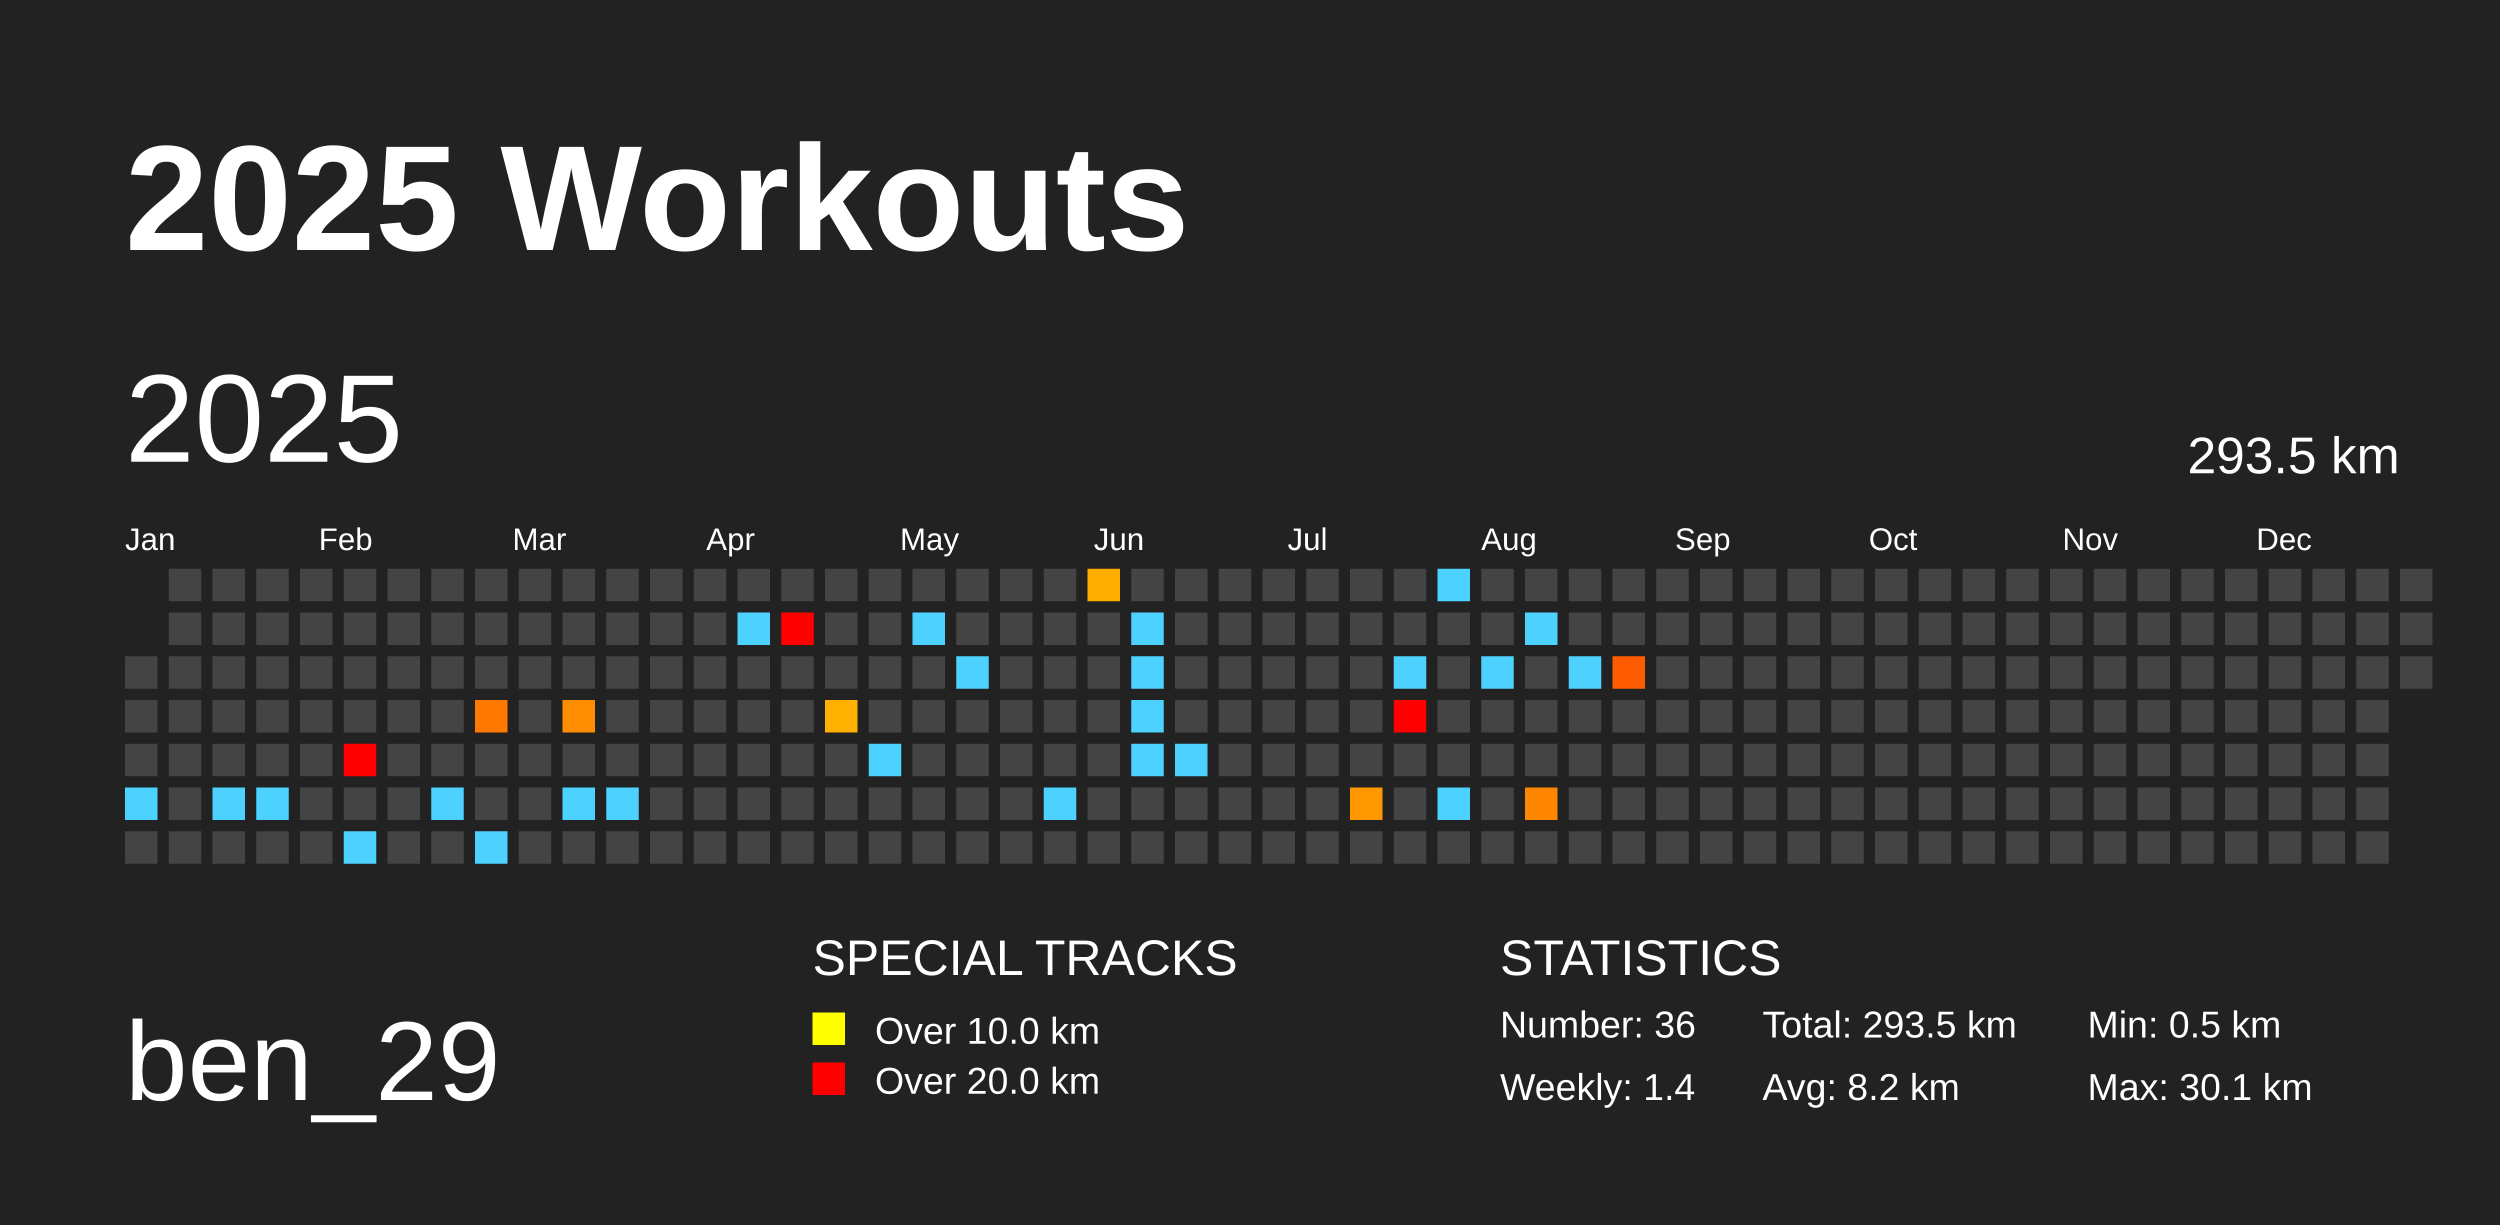
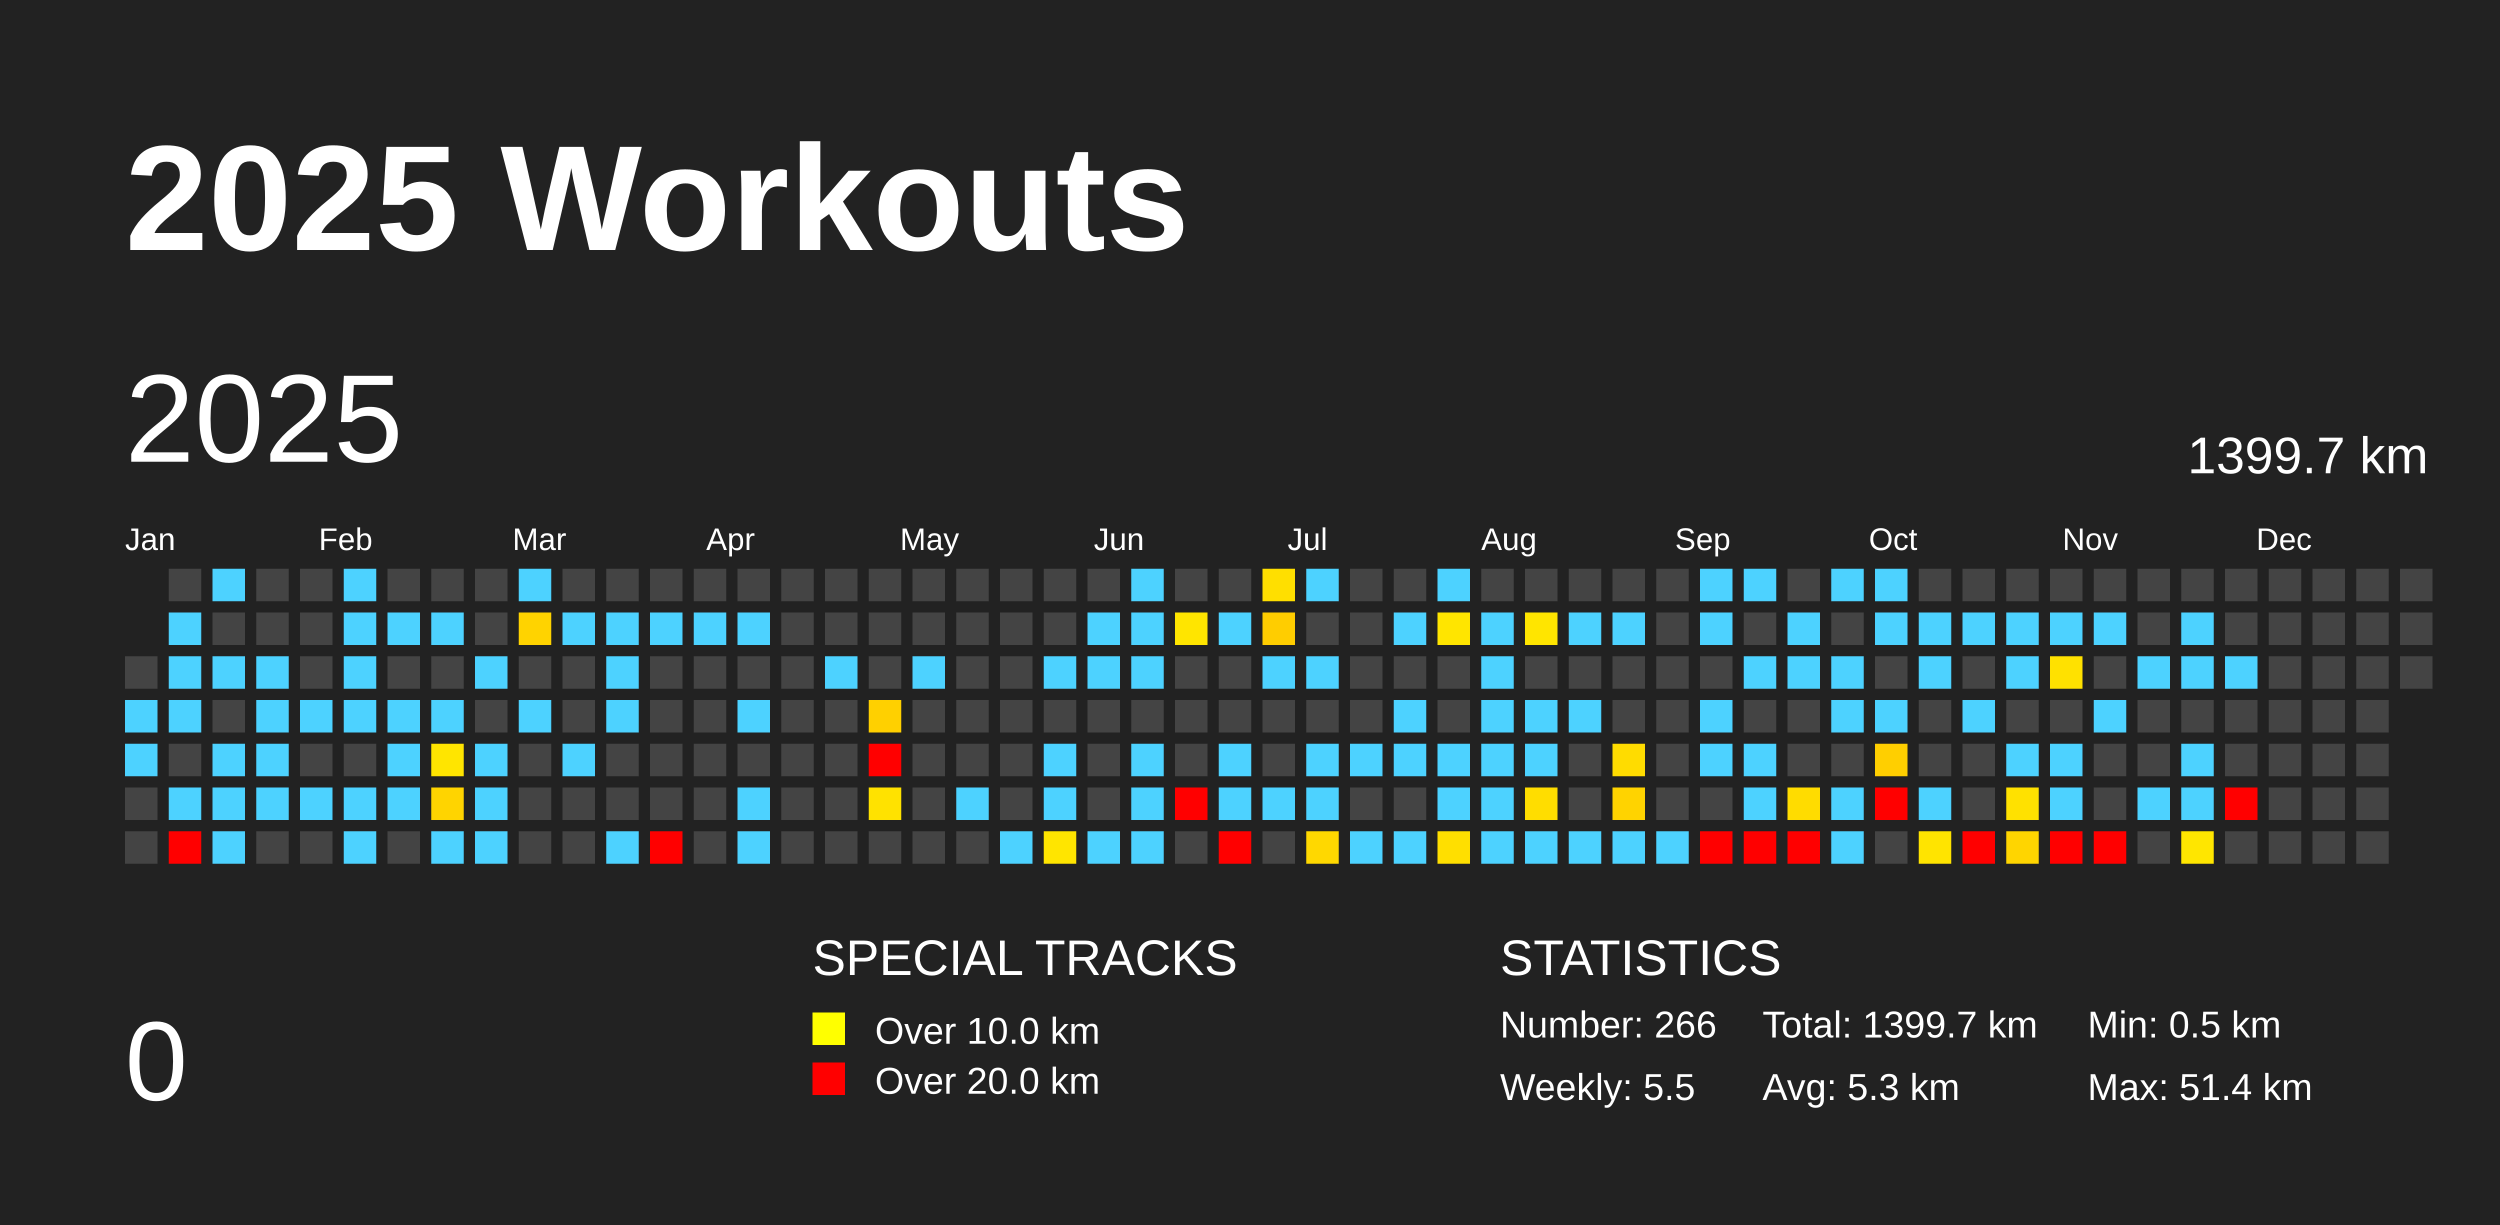
<svg xmlns="http://www.w3.org/2000/svg" baseProfile="full" height="98mm" version="1.1" viewBox="0,0,200,98" width="200mm">
  <defs />
  <rect fill="#222222" height="98" width="200" x="0" y="0" />
  <text fill="#FFFFFF" style="font-size:12px; font-family:Arial; font-weight:bold;" x="10" y="20">2025 Workouts</text>
-   <text fill="#FFFFFF" style="font-size:9px; font-family:Arial" x="10" y="88">ben_29</text>
+   <text fill="#FFFFFF" style="font-size:9px; font-family:Arial" x="10" y="88">0</text>
  <text fill="#FFFFFF" style="font-size:4px; font-family:Arial" x="65" y="78">SPECIAL TRACKS</text>
  <rect fill="yellow" height="2.6" width="2.6" x="65" y="81" />
  <text fill="#FFFFFF" style="font-size:3px; font-family:Arial" x="70" y="83.5">Over 10.0 km</text>
  <rect fill="red" height="2.6" width="2.6" x="65" y="85" />
  <text fill="#FFFFFF" style="font-size:3px; font-family:Arial" x="70" y="87.5">Over 20.0 km</text>
  <text fill="#FFFFFF" style="font-size:4px; font-family:Arial" x="120" y="78">STATISTICS</text>
-   <text fill="#FFFFFF" style="font-size:3px; font-family:Arial" x="120" y="83">Number: 36</text>
-   <text fill="#FFFFFF" style="font-size:3px; font-family:Arial" x="120" y="88">Weekly: 1.4</text>
-   <text fill="#FFFFFF" style="font-size:3px; font-family:Arial" x="141" y="83">Total: 293.5 km</text>
-   <text fill="#FFFFFF" style="font-size:3px; font-family:Arial" x="141" y="88">Avg: 8.2 km</text>
+   <text fill="#FFFFFF" style="font-size:3px; font-family:Arial" x="120" y="83">Number: 266</text>
+   <text fill="#FFFFFF" style="font-size:3px; font-family:Arial" x="120" y="88">Weekly: 5.5</text>
+   <text fill="#FFFFFF" style="font-size:3px; font-family:Arial" x="141" y="83">Total: 1399.7 km</text>
+   <text fill="#FFFFFF" style="font-size:3px; font-family:Arial" x="141" y="88">Avg: 5.3 km</text>
  <text fill="#FFFFFF" style="font-size:3px; font-family:Arial" x="167" y="83">Min: 0.5 km</text>
-   <text fill="#FFFFFF" style="font-size:3px; font-family:Arial" x="167" y="88">Max: 30.1 km</text>
+   <text fill="#FFFFFF" style="font-size:3px; font-family:Arial" x="167" y="88">Max: 51.4 km</text>
  <text dominant-baseline="hanging" fill="#FFFFFF" style="font-size:10.0px; font-family:Arial;" x="10" y="30">2025</text>
-   <text dominant-baseline="hanging" fill="#FFFFFF" style="font-size:4.125px; font-family:Arial;" x="175" y="35">293.5 km</text>
+   <text dominant-baseline="hanging" fill="#FFFFFF" style="font-size:4.125px; font-family:Arial;" x="175" y="35">1399.7 km</text>
  <text fill="#FFFFFF" style="font-size:2.5px; font-family:Arial" x="10.0" y="44">Jan</text>
  <text fill="#FFFFFF" style="font-size:2.5px; font-family:Arial" x="25.5" y="44">Feb</text>
  <text fill="#FFFFFF" style="font-size:2.5px; font-family:Arial" x="41.0" y="44">Mar</text>
  <text fill="#FFFFFF" style="font-size:2.5px; font-family:Arial" x="56.5" y="44">Apr</text>
  <text fill="#FFFFFF" style="font-size:2.5px; font-family:Arial" x="72.0" y="44">May</text>
  <text fill="#FFFFFF" style="font-size:2.5px; font-family:Arial" x="87.5" y="44">Jun</text>
  <text fill="#FFFFFF" style="font-size:2.5px; font-family:Arial" x="103.0" y="44">Jul</text>
  <text fill="#FFFFFF" style="font-size:2.5px; font-family:Arial" x="118.5" y="44">Aug</text>
  <text fill="#FFFFFF" style="font-size:2.5px; font-family:Arial" x="134.0" y="44">Sep</text>
  <text fill="#FFFFFF" style="font-size:2.5px; font-family:Arial" x="149.5" y="44">Oct</text>
  <text fill="#FFFFFF" style="font-size:2.5px; font-family:Arial" x="165.0" y="44">Nov</text>
  <text fill="#FFFFFF" style="font-size:2.5px; font-family:Arial" x="180.5" y="44">Dec</text>
  <rect fill="#444444" height="2.6" width="2.6" x="10.0" y="52.5" />
-   <rect fill="#444444" height="2.6" width="2.6" x="10.0" y="56.0" />
-   <rect fill="#444444" height="2.6" width="2.6" x="10.0" y="59.5" />
-   <rect fill="#4dd2ff" height="2.6" width="2.6" x="10.0" y="63.0" />
+   <rect fill="#4dd2ff" height="2.6" width="2.6" x="10.0" y="56.0" />
+   <rect fill="#4dd2ff" height="2.6" width="2.6" x="10.0" y="59.5" />
+   <rect fill="#444444" height="2.6" width="2.6" x="10.0" y="63.0" />
  <rect fill="#444444" height="2.6" width="2.6" x="10.0" y="66.5" />
  <rect fill="#444444" height="2.6" width="2.6" x="13.5" y="45.5" />
-   <rect fill="#444444" height="2.6" width="2.6" x="13.5" y="49.0" />
-   <rect fill="#444444" height="2.6" width="2.6" x="13.5" y="52.5" />
-   <rect fill="#444444" height="2.6" width="2.6" x="13.5" y="56.0" />
+   <rect fill="#4dd2ff" height="2.6" width="2.6" x="13.5" y="49.0" />
+   <rect fill="#4dd2ff" height="2.6" width="2.6" x="13.5" y="52.5" />
+   <rect fill="#4dd2ff" height="2.6" width="2.6" x="13.5" y="56.0" />
  <rect fill="#444444" height="2.6" width="2.6" x="13.5" y="59.5" />
-   <rect fill="#444444" height="2.6" width="2.6" x="13.5" y="63.0" />
-   <rect fill="#444444" height="2.6" width="2.6" x="13.5" y="66.5" />
-   <rect fill="#444444" height="2.6" width="2.6" x="17.0" y="45.5" />
+   <rect fill="#4dd2ff" height="2.6" width="2.6" x="13.5" y="63.0" />
+   <rect fill="red" height="2.6" width="2.6" x="13.5" y="66.5" />
+   <rect fill="#4dd2ff" height="2.6" width="2.6" x="17.0" y="45.5" />
  <rect fill="#444444" height="2.6" width="2.6" x="17.0" y="49.0" />
-   <rect fill="#444444" height="2.6" width="2.6" x="17.0" y="52.5" />
+   <rect fill="#4dd2ff" height="2.6" width="2.6" x="17.0" y="52.5" />
  <rect fill="#444444" height="2.6" width="2.6" x="17.0" y="56.0" />
-   <rect fill="#444444" height="2.6" width="2.6" x="17.0" y="59.5" />
+   <rect fill="#4dd2ff" height="2.6" width="2.6" x="17.0" y="59.5" />
  <rect fill="#4dd2ff" height="2.6" width="2.6" x="17.0" y="63.0" />
-   <rect fill="#444444" height="2.6" width="2.6" x="17.0" y="66.5" />
+   <rect fill="#4dd2ff" height="2.6" width="2.6" x="17.0" y="66.5" />
  <rect fill="#444444" height="2.6" width="2.6" x="20.5" y="45.5" />
  <rect fill="#444444" height="2.6" width="2.6" x="20.5" y="49.0" />
-   <rect fill="#444444" height="2.6" width="2.6" x="20.5" y="52.5" />
-   <rect fill="#444444" height="2.6" width="2.6" x="20.5" y="56.0" />
-   <rect fill="#444444" height="2.6" width="2.6" x="20.5" y="59.5" />
+   <rect fill="#4dd2ff" height="2.6" width="2.6" x="20.5" y="52.5" />
+   <rect fill="#4dd2ff" height="2.6" width="2.6" x="20.5" y="56.0" />
+   <rect fill="#4dd2ff" height="2.6" width="2.6" x="20.5" y="59.5" />
  <rect fill="#4dd2ff" height="2.6" width="2.6" x="20.5" y="63.0" />
  <rect fill="#444444" height="2.6" width="2.6" x="20.5" y="66.5" />
  <rect fill="#444444" height="2.6" width="2.6" x="24.0" y="45.5" />
  <rect fill="#444444" height="2.6" width="2.6" x="24.0" y="49.0" />
  <rect fill="#444444" height="2.6" width="2.6" x="24.0" y="52.5" />
-   <rect fill="#444444" height="2.6" width="2.6" x="24.0" y="56.0" />
+   <rect fill="#4dd2ff" height="2.6" width="2.6" x="24.0" y="56.0" />
  <rect fill="#444444" height="2.6" width="2.6" x="24.0" y="59.5" />
-   <rect fill="#444444" height="2.6" width="2.6" x="24.0" y="63.0" />
+   <rect fill="#4dd2ff" height="2.6" width="2.6" x="24.0" y="63.0" />
  <rect fill="#444444" height="2.6" width="2.6" x="24.0" y="66.5" />
-   <rect fill="#444444" height="2.6" width="2.6" x="27.5" y="45.5" />
-   <rect fill="#444444" height="2.6" width="2.6" x="27.5" y="49.0" />
-   <rect fill="#444444" height="2.6" width="2.6" x="27.5" y="52.5" />
-   <rect fill="#444444" height="2.6" width="2.6" x="27.5" y="56.0" />
-   <rect fill="red" height="2.6" width="2.6" x="27.5" y="59.5" />
-   <rect fill="#444444" height="2.6" width="2.6" x="27.5" y="63.0" />
+   <rect fill="#4dd2ff" height="2.6" width="2.6" x="27.5" y="45.5" />
+   <rect fill="#4dd2ff" height="2.6" width="2.6" x="27.5" y="49.0" />
+   <rect fill="#4dd2ff" height="2.6" width="2.6" x="27.5" y="52.5" />
+   <rect fill="#4dd2ff" height="2.6" width="2.6" x="27.5" y="56.0" />
+   <rect fill="#444444" height="2.6" width="2.6" x="27.5" y="59.5" />
+   <rect fill="#4dd2ff" height="2.6" width="2.6" x="27.5" y="63.0" />
  <rect fill="#4dd2ff" height="2.6" width="2.6" x="27.5" y="66.5" />
  <rect fill="#444444" height="2.6" width="2.6" x="31.0" y="45.5" />
-   <rect fill="#444444" height="2.6" width="2.6" x="31.0" y="49.0" />
+   <rect fill="#4dd2ff" height="2.6" width="2.6" x="31.0" y="49.0" />
  <rect fill="#444444" height="2.6" width="2.6" x="31.0" y="52.5" />
-   <rect fill="#444444" height="2.6" width="2.6" x="31.0" y="56.0" />
-   <rect fill="#444444" height="2.6" width="2.6" x="31.0" y="59.5" />
-   <rect fill="#444444" height="2.6" width="2.6" x="31.0" y="63.0" />
+   <rect fill="#4dd2ff" height="2.6" width="2.6" x="31.0" y="56.0" />
+   <rect fill="#4dd2ff" height="2.6" width="2.6" x="31.0" y="59.5" />
+   <rect fill="#4dd2ff" height="2.6" width="2.6" x="31.0" y="63.0" />
  <rect fill="#444444" height="2.6" width="2.6" x="31.0" y="66.5" />
  <rect fill="#444444" height="2.6" width="2.6" x="34.5" y="45.5" />
-   <rect fill="#444444" height="2.6" width="2.6" x="34.5" y="49.0" />
+   <rect fill="#4dd2ff" height="2.6" width="2.6" x="34.5" y="49.0" />
  <rect fill="#444444" height="2.6" width="2.6" x="34.5" y="52.5" />
-   <rect fill="#444444" height="2.6" width="2.6" x="34.5" y="56.0" />
-   <rect fill="#444444" height="2.6" width="2.6" x="34.5" y="59.5" />
-   <rect fill="#4dd2ff" height="2.6" width="2.6" x="34.5" y="63.0" />
-   <rect fill="#444444" height="2.6" width="2.6" x="34.5" y="66.5" />
+   <rect fill="#4dd2ff" height="2.6" width="2.6" x="34.5" y="56.0" />
+   <rect fill="#ffe500" height="2.6" width="2.6" x="34.5" y="59.5" />
+   <rect fill="#ffd400" height="2.6" width="2.6" x="34.5" y="63.0" />
+   <rect fill="#4dd2ff" height="2.6" width="2.6" x="34.5" y="66.5" />
  <rect fill="#444444" height="2.6" width="2.6" x="38.0" y="45.5" />
  <rect fill="#444444" height="2.6" width="2.6" x="38.0" y="49.0" />
-   <rect fill="#444444" height="2.6" width="2.6" x="38.0" y="52.5" />
-   <rect fill="#ff7800" height="2.6" width="2.6" x="38.0" y="56.0" />
-   <rect fill="#444444" height="2.6" width="2.6" x="38.0" y="59.5" />
-   <rect fill="#444444" height="2.6" width="2.6" x="38.0" y="63.0" />
+   <rect fill="#4dd2ff" height="2.6" width="2.6" x="38.0" y="52.5" />
+   <rect fill="#444444" height="2.6" width="2.6" x="38.0" y="56.0" />
+   <rect fill="#4dd2ff" height="2.6" width="2.6" x="38.0" y="59.5" />
+   <rect fill="#4dd2ff" height="2.6" width="2.6" x="38.0" y="63.0" />
  <rect fill="#4dd2ff" height="2.6" width="2.6" x="38.0" y="66.5" />
-   <rect fill="#444444" height="2.6" width="2.6" x="41.5" y="45.5" />
-   <rect fill="#444444" height="2.6" width="2.6" x="41.5" y="49.0" />
+   <rect fill="#4dd2ff" height="2.6" width="2.6" x="41.5" y="45.5" />
+   <rect fill="#ffd300" height="2.6" width="2.6" x="41.5" y="49.0" />
  <rect fill="#444444" height="2.6" width="2.6" x="41.5" y="52.5" />
-   <rect fill="#444444" height="2.6" width="2.6" x="41.5" y="56.0" />
+   <rect fill="#4dd2ff" height="2.6" width="2.6" x="41.5" y="56.0" />
  <rect fill="#444444" height="2.6" width="2.6" x="41.5" y="59.5" />
  <rect fill="#444444" height="2.6" width="2.6" x="41.5" y="63.0" />
  <rect fill="#444444" height="2.6" width="2.6" x="41.5" y="66.5" />
  <rect fill="#444444" height="2.6" width="2.6" x="45.0" y="45.5" />
-   <rect fill="#444444" height="2.6" width="2.6" x="45.0" y="49.0" />
+   <rect fill="#4dd2ff" height="2.6" width="2.6" x="45.0" y="49.0" />
  <rect fill="#444444" height="2.6" width="2.6" x="45.0" y="52.5" />
-   <rect fill="#ff8d00" height="2.6" width="2.6" x="45.0" y="56.0" />
-   <rect fill="#444444" height="2.6" width="2.6" x="45.0" y="59.5" />
-   <rect fill="#4dd2ff" height="2.6" width="2.6" x="45.0" y="63.0" />
+   <rect fill="#444444" height="2.6" width="2.6" x="45.0" y="56.0" />
+   <rect fill="#4dd2ff" height="2.6" width="2.6" x="45.0" y="59.5" />
+   <rect fill="#444444" height="2.6" width="2.6" x="45.0" y="63.0" />
  <rect fill="#444444" height="2.6" width="2.6" x="45.0" y="66.5" />
  <rect fill="#444444" height="2.6" width="2.6" x="48.5" y="45.5" />
-   <rect fill="#444444" height="2.6" width="2.6" x="48.5" y="49.0" />
-   <rect fill="#444444" height="2.6" width="2.6" x="48.5" y="52.5" />
-   <rect fill="#444444" height="2.6" width="2.6" x="48.5" y="56.0" />
+   <rect fill="#4dd2ff" height="2.6" width="2.6" x="48.5" y="49.0" />
+   <rect fill="#4dd2ff" height="2.6" width="2.6" x="48.5" y="52.5" />
+   <rect fill="#4dd2ff" height="2.6" width="2.6" x="48.5" y="56.0" />
  <rect fill="#444444" height="2.6" width="2.6" x="48.5" y="59.5" />
-   <rect fill="#4dd2ff" height="2.6" width="2.6" x="48.5" y="63.0" />
-   <rect fill="#444444" height="2.6" width="2.6" x="48.5" y="66.5" />
+   <rect fill="#444444" height="2.6" width="2.6" x="48.5" y="63.0" />
+   <rect fill="#4dd2ff" height="2.6" width="2.6" x="48.5" y="66.5" />
  <rect fill="#444444" height="2.6" width="2.6" x="52.0" y="45.5" />
-   <rect fill="#444444" height="2.6" width="2.6" x="52.0" y="49.0" />
+   <rect fill="#4dd2ff" height="2.6" width="2.6" x="52.0" y="49.0" />
  <rect fill="#444444" height="2.6" width="2.6" x="52.0" y="52.5" />
  <rect fill="#444444" height="2.6" width="2.6" x="52.0" y="56.0" />
  <rect fill="#444444" height="2.6" width="2.6" x="52.0" y="59.5" />
  <rect fill="#444444" height="2.6" width="2.6" x="52.0" y="63.0" />
-   <rect fill="#444444" height="2.6" width="2.6" x="52.0" y="66.5" />
+   <rect fill="red" height="2.6" width="2.6" x="52.0" y="66.5" />
  <rect fill="#444444" height="2.6" width="2.6" x="55.5" y="45.5" />
-   <rect fill="#444444" height="2.6" width="2.6" x="55.5" y="49.0" />
+   <rect fill="#4dd2ff" height="2.6" width="2.6" x="55.5" y="49.0" />
  <rect fill="#444444" height="2.6" width="2.6" x="55.5" y="52.5" />
  <rect fill="#444444" height="2.6" width="2.6" x="55.5" y="56.0" />
  <rect fill="#444444" height="2.6" width="2.6" x="55.5" y="59.5" />
  <rect fill="#444444" height="2.6" width="2.6" x="55.5" y="63.0" />
  <rect fill="#444444" height="2.6" width="2.6" x="55.5" y="66.5" />
  <rect fill="#444444" height="2.6" width="2.6" x="59.0" y="45.5" />
  <rect fill="#4dd2ff" height="2.6" width="2.6" x="59.0" y="49.0" />
  <rect fill="#444444" height="2.6" width="2.6" x="59.0" y="52.5" />
-   <rect fill="#444444" height="2.6" width="2.6" x="59.0" y="56.0" />
+   <rect fill="#4dd2ff" height="2.6" width="2.6" x="59.0" y="56.0" />
  <rect fill="#444444" height="2.6" width="2.6" x="59.0" y="59.5" />
-   <rect fill="#444444" height="2.6" width="2.6" x="59.0" y="63.0" />
-   <rect fill="#444444" height="2.6" width="2.6" x="59.0" y="66.5" />
+   <rect fill="#4dd2ff" height="2.6" width="2.6" x="59.0" y="63.0" />
+   <rect fill="#4dd2ff" height="2.6" width="2.6" x="59.0" y="66.5" />
  <rect fill="#444444" height="2.6" width="2.6" x="62.5" y="45.5" />
-   <rect fill="red" height="2.6" width="2.6" x="62.5" y="49.0" />
+   <rect fill="#444444" height="2.6" width="2.6" x="62.5" y="49.0" />
  <rect fill="#444444" height="2.6" width="2.6" x="62.5" y="52.5" />
  <rect fill="#444444" height="2.6" width="2.6" x="62.5" y="56.0" />
  <rect fill="#444444" height="2.6" width="2.6" x="62.5" y="59.5" />
  <rect fill="#444444" height="2.6" width="2.6" x="62.5" y="63.0" />
  <rect fill="#444444" height="2.6" width="2.6" x="62.5" y="66.5" />
  <rect fill="#444444" height="2.6" width="2.6" x="66.0" y="45.5" />
  <rect fill="#444444" height="2.6" width="2.6" x="66.0" y="49.0" />
-   <rect fill="#444444" height="2.6" width="2.6" x="66.0" y="52.5" />
-   <rect fill="#ffb000" height="2.6" width="2.6" x="66.0" y="56.0" />
+   <rect fill="#4dd2ff" height="2.6" width="2.6" x="66.0" y="52.5" />
+   <rect fill="#444444" height="2.6" width="2.6" x="66.0" y="56.0" />
  <rect fill="#444444" height="2.6" width="2.6" x="66.0" y="59.5" />
  <rect fill="#444444" height="2.6" width="2.6" x="66.0" y="63.0" />
  <rect fill="#444444" height="2.6" width="2.6" x="66.0" y="66.5" />
  <rect fill="#444444" height="2.6" width="2.6" x="69.5" y="45.5" />
  <rect fill="#444444" height="2.6" width="2.6" x="69.5" y="49.0" />
  <rect fill="#444444" height="2.6" width="2.6" x="69.5" y="52.5" />
-   <rect fill="#444444" height="2.6" width="2.6" x="69.5" y="56.0" />
-   <rect fill="#4dd2ff" height="2.6" width="2.6" x="69.5" y="59.5" />
-   <rect fill="#444444" height="2.6" width="2.6" x="69.5" y="63.0" />
+   <rect fill="#ffd000" height="2.6" width="2.6" x="69.5" y="56.0" />
+   <rect fill="red" height="2.6" width="2.6" x="69.5" y="59.5" />
+   <rect fill="#ffe200" height="2.6" width="2.6" x="69.5" y="63.0" />
  <rect fill="#444444" height="2.6" width="2.6" x="69.5" y="66.5" />
  <rect fill="#444444" height="2.6" width="2.6" x="73.0" y="45.5" />
-   <rect fill="#4dd2ff" height="2.6" width="2.6" x="73.0" y="49.0" />
-   <rect fill="#444444" height="2.6" width="2.6" x="73.0" y="52.5" />
+   <rect fill="#444444" height="2.6" width="2.6" x="73.0" y="49.0" />
+   <rect fill="#4dd2ff" height="2.6" width="2.6" x="73.0" y="52.5" />
  <rect fill="#444444" height="2.6" width="2.6" x="73.0" y="56.0" />
  <rect fill="#444444" height="2.6" width="2.6" x="73.0" y="59.5" />
  <rect fill="#444444" height="2.6" width="2.6" x="73.0" y="63.0" />
  <rect fill="#444444" height="2.6" width="2.6" x="73.0" y="66.5" />
  <rect fill="#444444" height="2.6" width="2.6" x="76.5" y="45.5" />
  <rect fill="#444444" height="2.6" width="2.6" x="76.5" y="49.0" />
-   <rect fill="#4dd2ff" height="2.6" width="2.6" x="76.5" y="52.5" />
+   <rect fill="#444444" height="2.6" width="2.6" x="76.5" y="52.5" />
  <rect fill="#444444" height="2.6" width="2.6" x="76.5" y="56.0" />
  <rect fill="#444444" height="2.6" width="2.6" x="76.5" y="59.5" />
-   <rect fill="#444444" height="2.6" width="2.6" x="76.5" y="63.0" />
+   <rect fill="#4dd2ff" height="2.6" width="2.6" x="76.5" y="63.0" />
  <rect fill="#444444" height="2.6" width="2.6" x="76.5" y="66.5" />
  <rect fill="#444444" height="2.6" width="2.6" x="80.0" y="45.5" />
  <rect fill="#444444" height="2.6" width="2.6" x="80.0" y="49.0" />
  <rect fill="#444444" height="2.6" width="2.6" x="80.0" y="52.5" />
  <rect fill="#444444" height="2.6" width="2.6" x="80.0" y="56.0" />
  <rect fill="#444444" height="2.6" width="2.6" x="80.0" y="59.5" />
  <rect fill="#444444" height="2.6" width="2.6" x="80.0" y="63.0" />
-   <rect fill="#444444" height="2.6" width="2.6" x="80.0" y="66.5" />
+   <rect fill="#4dd2ff" height="2.6" width="2.6" x="80.0" y="66.5" />
  <rect fill="#444444" height="2.6" width="2.6" x="83.5" y="45.5" />
  <rect fill="#444444" height="2.6" width="2.6" x="83.5" y="49.0" />
-   <rect fill="#444444" height="2.6" width="2.6" x="83.5" y="52.5" />
+   <rect fill="#4dd2ff" height="2.6" width="2.6" x="83.5" y="52.5" />
  <rect fill="#444444" height="2.6" width="2.6" x="83.5" y="56.0" />
-   <rect fill="#444444" height="2.6" width="2.6" x="83.5" y="59.5" />
+   <rect fill="#4dd2ff" height="2.6" width="2.6" x="83.5" y="59.5" />
  <rect fill="#4dd2ff" height="2.6" width="2.6" x="83.5" y="63.0" />
-   <rect fill="#444444" height="2.6" width="2.6" x="83.5" y="66.5" />
-   <rect fill="#ffae00" height="2.6" width="2.6" x="87.0" y="45.5" />
-   <rect fill="#444444" height="2.6" width="2.6" x="87.0" y="49.0" />
-   <rect fill="#444444" height="2.6" width="2.6" x="87.0" y="52.5" />
+   <rect fill="#ffe500" height="2.6" width="2.6" x="83.5" y="66.5" />
+   <rect fill="#444444" height="2.6" width="2.6" x="87.0" y="45.5" />
+   <rect fill="#4dd2ff" height="2.6" width="2.6" x="87.0" y="49.0" />
+   <rect fill="#4dd2ff" height="2.6" width="2.6" x="87.0" y="52.5" />
  <rect fill="#444444" height="2.6" width="2.6" x="87.0" y="56.0" />
  <rect fill="#444444" height="2.6" width="2.6" x="87.0" y="59.5" />
  <rect fill="#444444" height="2.6" width="2.6" x="87.0" y="63.0" />
-   <rect fill="#444444" height="2.6" width="2.6" x="87.0" y="66.5" />
-   <rect fill="#444444" height="2.6" width="2.6" x="90.5" y="45.5" />
+   <rect fill="#4dd2ff" height="2.6" width="2.6" x="87.0" y="66.5" />
+   <rect fill="#4dd2ff" height="2.6" width="2.6" x="90.5" y="45.5" />
  <rect fill="#4dd2ff" height="2.6" width="2.6" x="90.5" y="49.0" />
  <rect fill="#4dd2ff" height="2.6" width="2.6" x="90.5" y="52.5" />
-   <rect fill="#4dd2ff" height="2.6" width="2.6" x="90.5" y="56.0" />
+   <rect fill="#444444" height="2.6" width="2.6" x="90.5" y="56.0" />
  <rect fill="#4dd2ff" height="2.6" width="2.6" x="90.5" y="59.5" />
-   <rect fill="#444444" height="2.6" width="2.6" x="90.5" y="63.0" />
-   <rect fill="#444444" height="2.6" width="2.6" x="90.5" y="66.5" />
+   <rect fill="#4dd2ff" height="2.6" width="2.6" x="90.5" y="63.0" />
+   <rect fill="#4dd2ff" height="2.6" width="2.6" x="90.5" y="66.5" />
  <rect fill="#444444" height="2.6" width="2.6" x="94.0" y="45.5" />
-   <rect fill="#444444" height="2.6" width="2.6" x="94.0" y="49.0" />
+   <rect fill="#ffe500" height="2.6" width="2.6" x="94.0" y="49.0" />
  <rect fill="#444444" height="2.6" width="2.6" x="94.0" y="52.5" />
  <rect fill="#444444" height="2.6" width="2.6" x="94.0" y="56.0" />
-   <rect fill="#4dd2ff" height="2.6" width="2.6" x="94.0" y="59.5" />
-   <rect fill="#444444" height="2.6" width="2.6" x="94.0" y="63.0" />
+   <rect fill="#444444" height="2.6" width="2.6" x="94.0" y="59.5" />
+   <rect fill="red" height="2.6" width="2.6" x="94.0" y="63.0" />
  <rect fill="#444444" height="2.6" width="2.6" x="94.0" y="66.5" />
  <rect fill="#444444" height="2.6" width="2.6" x="97.5" y="45.5" />
-   <rect fill="#444444" height="2.6" width="2.6" x="97.5" y="49.0" />
+   <rect fill="#4dd2ff" height="2.6" width="2.6" x="97.5" y="49.0" />
  <rect fill="#444444" height="2.6" width="2.6" x="97.5" y="52.5" />
  <rect fill="#444444" height="2.6" width="2.6" x="97.5" y="56.0" />
-   <rect fill="#444444" height="2.6" width="2.6" x="97.5" y="59.5" />
-   <rect fill="#444444" height="2.6" width="2.6" x="97.5" y="63.0" />
-   <rect fill="#444444" height="2.6" width="2.6" x="97.5" y="66.5" />
-   <rect fill="#444444" height="2.6" width="2.6" x="101.0" y="45.5" />
-   <rect fill="#444444" height="2.6" width="2.6" x="101.0" y="49.0" />
-   <rect fill="#444444" height="2.6" width="2.6" x="101.0" y="52.5" />
+   <rect fill="#4dd2ff" height="2.6" width="2.6" x="97.5" y="59.5" />
+   <rect fill="#4dd2ff" height="2.6" width="2.6" x="97.5" y="63.0" />
+   <rect fill="red" height="2.6" width="2.6" x="97.5" y="66.5" />
+   <rect fill="#ffdf00" height="2.6" width="2.6" x="101.0" y="45.5" />
+   <rect fill="#ffcd00" height="2.6" width="2.6" x="101.0" y="49.0" />
+   <rect fill="#4dd2ff" height="2.6" width="2.6" x="101.0" y="52.5" />
  <rect fill="#444444" height="2.6" width="2.6" x="101.0" y="56.0" />
  <rect fill="#444444" height="2.6" width="2.6" x="101.0" y="59.5" />
-   <rect fill="#444444" height="2.6" width="2.6" x="101.0" y="63.0" />
+   <rect fill="#4dd2ff" height="2.6" width="2.6" x="101.0" y="63.0" />
  <rect fill="#444444" height="2.6" width="2.6" x="101.0" y="66.5" />
-   <rect fill="#444444" height="2.6" width="2.6" x="104.5" y="45.5" />
+   <rect fill="#4dd2ff" height="2.6" width="2.6" x="104.5" y="45.5" />
  <rect fill="#444444" height="2.6" width="2.6" x="104.5" y="49.0" />
-   <rect fill="#444444" height="2.6" width="2.6" x="104.5" y="52.5" />
+   <rect fill="#4dd2ff" height="2.6" width="2.6" x="104.5" y="52.5" />
  <rect fill="#444444" height="2.6" width="2.6" x="104.5" y="56.0" />
-   <rect fill="#444444" height="2.6" width="2.6" x="104.5" y="59.5" />
-   <rect fill="#444444" height="2.6" width="2.6" x="104.5" y="63.0" />
-   <rect fill="#444444" height="2.6" width="2.6" x="104.5" y="66.5" />
+   <rect fill="#4dd2ff" height="2.6" width="2.6" x="104.5" y="59.5" />
+   <rect fill="#4dd2ff" height="2.6" width="2.6" x="104.5" y="63.0" />
+   <rect fill="#ffd800" height="2.6" width="2.6" x="104.5" y="66.5" />
  <rect fill="#444444" height="2.6" width="2.6" x="108.0" y="45.5" />
  <rect fill="#444444" height="2.6" width="2.6" x="108.0" y="49.0" />
  <rect fill="#444444" height="2.6" width="2.6" x="108.0" y="52.5" />
  <rect fill="#444444" height="2.6" width="2.6" x="108.0" y="56.0" />
-   <rect fill="#444444" height="2.6" width="2.6" x="108.0" y="59.5" />
-   <rect fill="#ff9700" height="2.6" width="2.6" x="108.0" y="63.0" />
-   <rect fill="#444444" height="2.6" width="2.6" x="108.0" y="66.5" />
+   <rect fill="#4dd2ff" height="2.6" width="2.6" x="108.0" y="59.5" />
+   <rect fill="#444444" height="2.6" width="2.6" x="108.0" y="63.0" />
+   <rect fill="#4dd2ff" height="2.6" width="2.6" x="108.0" y="66.5" />
  <rect fill="#444444" height="2.6" width="2.6" x="111.5" y="45.5" />
-   <rect fill="#444444" height="2.6" width="2.6" x="111.5" y="49.0" />
-   <rect fill="#4dd2ff" height="2.6" width="2.6" x="111.5" y="52.5" />
-   <rect fill="red" height="2.6" width="2.6" x="111.5" y="56.0" />
-   <rect fill="#444444" height="2.6" width="2.6" x="111.5" y="59.5" />
+   <rect fill="#4dd2ff" height="2.6" width="2.6" x="111.5" y="49.0" />
+   <rect fill="#444444" height="2.6" width="2.6" x="111.5" y="52.5" />
+   <rect fill="#4dd2ff" height="2.6" width="2.6" x="111.5" y="56.0" />
+   <rect fill="#4dd2ff" height="2.6" width="2.6" x="111.5" y="59.5" />
  <rect fill="#444444" height="2.6" width="2.6" x="111.5" y="63.0" />
-   <rect fill="#444444" height="2.6" width="2.6" x="111.5" y="66.5" />
+   <rect fill="#4dd2ff" height="2.6" width="2.6" x="111.5" y="66.5" />
  <rect fill="#4dd2ff" height="2.6" width="2.6" x="115.0" y="45.5" />
-   <rect fill="#444444" height="2.6" width="2.6" x="115.0" y="49.0" />
+   <rect fill="#ffe500" height="2.6" width="2.6" x="115.0" y="49.0" />
  <rect fill="#444444" height="2.6" width="2.6" x="115.0" y="52.5" />
  <rect fill="#444444" height="2.6" width="2.6" x="115.0" y="56.0" />
-   <rect fill="#444444" height="2.6" width="2.6" x="115.0" y="59.5" />
+   <rect fill="#4dd2ff" height="2.6" width="2.6" x="115.0" y="59.5" />
  <rect fill="#4dd2ff" height="2.6" width="2.6" x="115.0" y="63.0" />
-   <rect fill="#444444" height="2.6" width="2.6" x="115.0" y="66.5" />
+   <rect fill="#ffdf00" height="2.6" width="2.6" x="115.0" y="66.5" />
  <rect fill="#444444" height="2.6" width="2.6" x="118.5" y="45.5" />
-   <rect fill="#444444" height="2.6" width="2.6" x="118.5" y="49.0" />
+   <rect fill="#4dd2ff" height="2.6" width="2.6" x="118.5" y="49.0" />
  <rect fill="#4dd2ff" height="2.6" width="2.6" x="118.5" y="52.5" />
-   <rect fill="#444444" height="2.6" width="2.6" x="118.5" y="56.0" />
-   <rect fill="#444444" height="2.6" width="2.6" x="118.5" y="59.5" />
-   <rect fill="#444444" height="2.6" width="2.6" x="118.5" y="63.0" />
-   <rect fill="#444444" height="2.6" width="2.6" x="118.5" y="66.5" />
+   <rect fill="#4dd2ff" height="2.6" width="2.6" x="118.5" y="56.0" />
+   <rect fill="#4dd2ff" height="2.6" width="2.6" x="118.5" y="59.5" />
+   <rect fill="#4dd2ff" height="2.6" width="2.6" x="118.5" y="63.0" />
+   <rect fill="#4dd2ff" height="2.6" width="2.6" x="118.5" y="66.5" />
  <rect fill="#444444" height="2.6" width="2.6" x="122.0" y="45.5" />
-   <rect fill="#4dd2ff" height="2.6" width="2.6" x="122.0" y="49.0" />
+   <rect fill="#ffe500" height="2.6" width="2.6" x="122.0" y="49.0" />
  <rect fill="#444444" height="2.6" width="2.6" x="122.0" y="52.5" />
-   <rect fill="#444444" height="2.6" width="2.6" x="122.0" y="56.0" />
-   <rect fill="#444444" height="2.6" width="2.6" x="122.0" y="59.5" />
-   <rect fill="#ff8600" height="2.6" width="2.6" x="122.0" y="63.0" />
-   <rect fill="#444444" height="2.6" width="2.6" x="122.0" y="66.5" />
+   <rect fill="#4dd2ff" height="2.6" width="2.6" x="122.0" y="56.0" />
+   <rect fill="#4dd2ff" height="2.6" width="2.6" x="122.0" y="59.5" />
+   <rect fill="#ffdd00" height="2.6" width="2.6" x="122.0" y="63.0" />
+   <rect fill="#4dd2ff" height="2.6" width="2.6" x="122.0" y="66.5" />
  <rect fill="#444444" height="2.6" width="2.6" x="125.5" y="45.5" />
-   <rect fill="#444444" height="2.6" width="2.6" x="125.5" y="49.0" />
-   <rect fill="#4dd2ff" height="2.6" width="2.6" x="125.5" y="52.5" />
-   <rect fill="#444444" height="2.6" width="2.6" x="125.5" y="56.0" />
+   <rect fill="#4dd2ff" height="2.6" width="2.6" x="125.5" y="49.0" />
+   <rect fill="#444444" height="2.6" width="2.6" x="125.5" y="52.5" />
+   <rect fill="#4dd2ff" height="2.6" width="2.6" x="125.5" y="56.0" />
  <rect fill="#444444" height="2.6" width="2.6" x="125.5" y="59.5" />
  <rect fill="#444444" height="2.6" width="2.6" x="125.5" y="63.0" />
-   <rect fill="#444444" height="2.6" width="2.6" x="125.5" y="66.5" />
+   <rect fill="#4dd2ff" height="2.6" width="2.6" x="125.5" y="66.5" />
  <rect fill="#444444" height="2.6" width="2.6" x="129.0" y="45.5" />
-   <rect fill="#444444" height="2.6" width="2.6" x="129.0" y="49.0" />
-   <rect fill="#ff5b00" height="2.6" width="2.6" x="129.0" y="52.5" />
+   <rect fill="#4dd2ff" height="2.6" width="2.6" x="129.0" y="49.0" />
+   <rect fill="#444444" height="2.6" width="2.6" x="129.0" y="52.5" />
  <rect fill="#444444" height="2.6" width="2.6" x="129.0" y="56.0" />
-   <rect fill="#444444" height="2.6" width="2.6" x="129.0" y="59.5" />
-   <rect fill="#444444" height="2.6" width="2.6" x="129.0" y="63.0" />
-   <rect fill="#444444" height="2.6" width="2.6" x="129.0" y="66.5" />
+   <rect fill="#ffdc00" height="2.6" width="2.6" x="129.0" y="59.5" />
+   <rect fill="#ffd300" height="2.6" width="2.6" x="129.0" y="63.0" />
+   <rect fill="#4dd2ff" height="2.6" width="2.6" x="129.0" y="66.5" />
  <rect fill="#444444" height="2.6" width="2.6" x="132.5" y="45.5" />
  <rect fill="#444444" height="2.6" width="2.6" x="132.5" y="49.0" />
  <rect fill="#444444" height="2.6" width="2.6" x="132.5" y="52.5" />
  <rect fill="#444444" height="2.6" width="2.6" x="132.5" y="56.0" />
  <rect fill="#444444" height="2.6" width="2.6" x="132.5" y="59.5" />
  <rect fill="#444444" height="2.6" width="2.6" x="132.5" y="63.0" />
-   <rect fill="#444444" height="2.6" width="2.6" x="132.5" y="66.5" />
-   <rect fill="#444444" height="2.6" width="2.6" x="136.0" y="45.5" />
-   <rect fill="#444444" height="2.6" width="2.6" x="136.0" y="49.0" />
+   <rect fill="#4dd2ff" height="2.6" width="2.6" x="132.5" y="66.5" />
+   <rect fill="#4dd2ff" height="2.6" width="2.6" x="136.0" y="45.5" />
+   <rect fill="#4dd2ff" height="2.6" width="2.6" x="136.0" y="49.0" />
  <rect fill="#444444" height="2.6" width="2.6" x="136.0" y="52.5" />
-   <rect fill="#444444" height="2.6" width="2.6" x="136.0" y="56.0" />
-   <rect fill="#444444" height="2.6" width="2.6" x="136.0" y="59.5" />
+   <rect fill="#4dd2ff" height="2.6" width="2.6" x="136.0" y="56.0" />
+   <rect fill="#4dd2ff" height="2.6" width="2.6" x="136.0" y="59.5" />
  <rect fill="#444444" height="2.6" width="2.6" x="136.0" y="63.0" />
-   <rect fill="#444444" height="2.6" width="2.6" x="136.0" y="66.5" />
-   <rect fill="#444444" height="2.6" width="2.6" x="139.5" y="45.5" />
+   <rect fill="red" height="2.6" width="2.6" x="136.0" y="66.5" />
+   <rect fill="#4dd2ff" height="2.6" width="2.6" x="139.5" y="45.5" />
  <rect fill="#444444" height="2.6" width="2.6" x="139.5" y="49.0" />
-   <rect fill="#444444" height="2.6" width="2.6" x="139.5" y="52.5" />
+   <rect fill="#4dd2ff" height="2.6" width="2.6" x="139.5" y="52.5" />
  <rect fill="#444444" height="2.6" width="2.6" x="139.5" y="56.0" />
-   <rect fill="#444444" height="2.6" width="2.6" x="139.5" y="59.5" />
-   <rect fill="#444444" height="2.6" width="2.6" x="139.5" y="63.0" />
-   <rect fill="#444444" height="2.6" width="2.6" x="139.5" y="66.5" />
+   <rect fill="#4dd2ff" height="2.6" width="2.6" x="139.5" y="59.5" />
+   <rect fill="#4dd2ff" height="2.6" width="2.6" x="139.5" y="63.0" />
+   <rect fill="red" height="2.6" width="2.6" x="139.5" y="66.5" />
  <rect fill="#444444" height="2.6" width="2.6" x="143.0" y="45.5" />
-   <rect fill="#444444" height="2.6" width="2.6" x="143.0" y="49.0" />
-   <rect fill="#444444" height="2.6" width="2.6" x="143.0" y="52.5" />
+   <rect fill="#4dd2ff" height="2.6" width="2.6" x="143.0" y="49.0" />
+   <rect fill="#4dd2ff" height="2.6" width="2.6" x="143.0" y="52.5" />
  <rect fill="#444444" height="2.6" width="2.6" x="143.0" y="56.0" />
  <rect fill="#444444" height="2.6" width="2.6" x="143.0" y="59.5" />
-   <rect fill="#444444" height="2.6" width="2.6" x="143.0" y="63.0" />
-   <rect fill="#444444" height="2.6" width="2.6" x="143.0" y="66.5" />
-   <rect fill="#444444" height="2.6" width="2.6" x="146.5" y="45.5" />
+   <rect fill="#ffdc00" height="2.6" width="2.6" x="143.0" y="63.0" />
+   <rect fill="red" height="2.6" width="2.6" x="143.0" y="66.5" />
+   <rect fill="#4dd2ff" height="2.6" width="2.6" x="146.5" y="45.5" />
  <rect fill="#444444" height="2.6" width="2.6" x="146.5" y="49.0" />
-   <rect fill="#444444" height="2.6" width="2.6" x="146.5" y="52.5" />
-   <rect fill="#444444" height="2.6" width="2.6" x="146.5" y="56.0" />
+   <rect fill="#4dd2ff" height="2.6" width="2.6" x="146.5" y="52.5" />
+   <rect fill="#4dd2ff" height="2.6" width="2.6" x="146.5" y="56.0" />
  <rect fill="#444444" height="2.6" width="2.6" x="146.5" y="59.5" />
-   <rect fill="#444444" height="2.6" width="2.6" x="146.5" y="63.0" />
-   <rect fill="#444444" height="2.6" width="2.6" x="146.5" y="66.5" />
-   <rect fill="#444444" height="2.6" width="2.6" x="150.0" y="45.5" />
-   <rect fill="#444444" height="2.6" width="2.6" x="150.0" y="49.0" />
+   <rect fill="#4dd2ff" height="2.6" width="2.6" x="146.5" y="63.0" />
+   <rect fill="#4dd2ff" height="2.6" width="2.6" x="146.5" y="66.5" />
+   <rect fill="#4dd2ff" height="2.6" width="2.6" x="150.0" y="45.5" />
+   <rect fill="#4dd2ff" height="2.6" width="2.6" x="150.0" y="49.0" />
  <rect fill="#444444" height="2.6" width="2.6" x="150.0" y="52.5" />
-   <rect fill="#444444" height="2.6" width="2.6" x="150.0" y="56.0" />
-   <rect fill="#444444" height="2.6" width="2.6" x="150.0" y="59.5" />
-   <rect fill="#444444" height="2.6" width="2.6" x="150.0" y="63.0" />
+   <rect fill="#4dd2ff" height="2.6" width="2.6" x="150.0" y="56.0" />
+   <rect fill="#ffcf00" height="2.6" width="2.6" x="150.0" y="59.5" />
+   <rect fill="red" height="2.6" width="2.6" x="150.0" y="63.0" />
  <rect fill="#444444" height="2.6" width="2.6" x="150.0" y="66.5" />
  <rect fill="#444444" height="2.6" width="2.6" x="153.5" y="45.5" />
-   <rect fill="#444444" height="2.6" width="2.6" x="153.5" y="49.0" />
-   <rect fill="#444444" height="2.6" width="2.6" x="153.5" y="52.5" />
+   <rect fill="#4dd2ff" height="2.6" width="2.6" x="153.5" y="49.0" />
+   <rect fill="#4dd2ff" height="2.6" width="2.6" x="153.5" y="52.5" />
  <rect fill="#444444" height="2.6" width="2.6" x="153.5" y="56.0" />
  <rect fill="#444444" height="2.6" width="2.6" x="153.5" y="59.5" />
-   <rect fill="#444444" height="2.6" width="2.6" x="153.5" y="63.0" />
-   <rect fill="#444444" height="2.6" width="2.6" x="153.5" y="66.5" />
+   <rect fill="#4dd2ff" height="2.6" width="2.6" x="153.5" y="63.0" />
+   <rect fill="#ffe400" height="2.6" width="2.6" x="153.5" y="66.5" />
  <rect fill="#444444" height="2.6" width="2.6" x="157.0" y="45.5" />
-   <rect fill="#444444" height="2.6" width="2.6" x="157.0" y="49.0" />
+   <rect fill="#4dd2ff" height="2.6" width="2.6" x="157.0" y="49.0" />
  <rect fill="#444444" height="2.6" width="2.6" x="157.0" y="52.5" />
-   <rect fill="#444444" height="2.6" width="2.6" x="157.0" y="56.0" />
+   <rect fill="#4dd2ff" height="2.6" width="2.6" x="157.0" y="56.0" />
  <rect fill="#444444" height="2.6" width="2.6" x="157.0" y="59.5" />
  <rect fill="#444444" height="2.6" width="2.6" x="157.0" y="63.0" />
-   <rect fill="#444444" height="2.6" width="2.6" x="157.0" y="66.5" />
+   <rect fill="red" height="2.6" width="2.6" x="157.0" y="66.5" />
  <rect fill="#444444" height="2.6" width="2.6" x="160.5" y="45.5" />
-   <rect fill="#444444" height="2.6" width="2.6" x="160.5" y="49.0" />
-   <rect fill="#444444" height="2.6" width="2.6" x="160.5" y="52.5" />
+   <rect fill="#4dd2ff" height="2.6" width="2.6" x="160.5" y="49.0" />
+   <rect fill="#4dd2ff" height="2.6" width="2.6" x="160.5" y="52.5" />
  <rect fill="#444444" height="2.6" width="2.6" x="160.5" y="56.0" />
-   <rect fill="#444444" height="2.6" width="2.6" x="160.5" y="59.5" />
-   <rect fill="#444444" height="2.6" width="2.6" x="160.5" y="63.0" />
-   <rect fill="#444444" height="2.6" width="2.6" x="160.5" y="66.5" />
+   <rect fill="#4dd2ff" height="2.6" width="2.6" x="160.5" y="59.5" />
+   <rect fill="#ffe100" height="2.6" width="2.6" x="160.5" y="63.0" />
+   <rect fill="#ffd500" height="2.6" width="2.6" x="160.5" y="66.5" />
  <rect fill="#444444" height="2.6" width="2.6" x="164.0" y="45.5" />
-   <rect fill="#444444" height="2.6" width="2.6" x="164.0" y="49.0" />
-   <rect fill="#444444" height="2.6" width="2.6" x="164.0" y="52.5" />
+   <rect fill="#4dd2ff" height="2.6" width="2.6" x="164.0" y="49.0" />
+   <rect fill="#ffe100" height="2.6" width="2.6" x="164.0" y="52.5" />
  <rect fill="#444444" height="2.6" width="2.6" x="164.0" y="56.0" />
-   <rect fill="#444444" height="2.6" width="2.6" x="164.0" y="59.5" />
-   <rect fill="#444444" height="2.6" width="2.6" x="164.0" y="63.0" />
-   <rect fill="#444444" height="2.6" width="2.6" x="164.0" y="66.5" />
+   <rect fill="#4dd2ff" height="2.6" width="2.6" x="164.0" y="59.5" />
+   <rect fill="#4dd2ff" height="2.6" width="2.6" x="164.0" y="63.0" />
+   <rect fill="red" height="2.6" width="2.6" x="164.0" y="66.5" />
  <rect fill="#444444" height="2.6" width="2.6" x="167.5" y="45.5" />
-   <rect fill="#444444" height="2.6" width="2.6" x="167.5" y="49.0" />
+   <rect fill="#4dd2ff" height="2.6" width="2.6" x="167.5" y="49.0" />
  <rect fill="#444444" height="2.6" width="2.6" x="167.5" y="52.5" />
-   <rect fill="#444444" height="2.6" width="2.6" x="167.5" y="56.0" />
+   <rect fill="#4dd2ff" height="2.6" width="2.6" x="167.5" y="56.0" />
  <rect fill="#444444" height="2.6" width="2.6" x="167.5" y="59.5" />
  <rect fill="#444444" height="2.6" width="2.6" x="167.5" y="63.0" />
-   <rect fill="#444444" height="2.6" width="2.6" x="167.5" y="66.5" />
+   <rect fill="red" height="2.6" width="2.6" x="167.5" y="66.5" />
  <rect fill="#444444" height="2.6" width="2.6" x="171.0" y="45.5" />
  <rect fill="#444444" height="2.6" width="2.6" x="171.0" y="49.0" />
-   <rect fill="#444444" height="2.6" width="2.6" x="171.0" y="52.5" />
+   <rect fill="#4dd2ff" height="2.6" width="2.6" x="171.0" y="52.5" />
  <rect fill="#444444" height="2.6" width="2.6" x="171.0" y="56.0" />
  <rect fill="#444444" height="2.6" width="2.6" x="171.0" y="59.5" />
-   <rect fill="#444444" height="2.6" width="2.6" x="171.0" y="63.0" />
+   <rect fill="#4dd2ff" height="2.6" width="2.6" x="171.0" y="63.0" />
  <rect fill="#444444" height="2.6" width="2.6" x="171.0" y="66.5" />
  <rect fill="#444444" height="2.6" width="2.6" x="174.5" y="45.5" />
-   <rect fill="#444444" height="2.6" width="2.6" x="174.5" y="49.0" />
-   <rect fill="#444444" height="2.6" width="2.6" x="174.5" y="52.5" />
+   <rect fill="#4dd2ff" height="2.6" width="2.6" x="174.5" y="49.0" />
+   <rect fill="#4dd2ff" height="2.6" width="2.6" x="174.5" y="52.5" />
  <rect fill="#444444" height="2.6" width="2.6" x="174.5" y="56.0" />
-   <rect fill="#444444" height="2.6" width="2.6" x="174.5" y="59.5" />
-   <rect fill="#444444" height="2.6" width="2.6" x="174.5" y="63.0" />
-   <rect fill="#444444" height="2.6" width="2.6" x="174.5" y="66.5" />
+   <rect fill="#4dd2ff" height="2.6" width="2.6" x="174.5" y="59.5" />
+   <rect fill="#4dd2ff" height="2.6" width="2.6" x="174.5" y="63.0" />
+   <rect fill="#ffe600" height="2.6" width="2.6" x="174.5" y="66.5" />
  <rect fill="#444444" height="2.6" width="2.6" x="178.0" y="45.5" />
  <rect fill="#444444" height="2.6" width="2.6" x="178.0" y="49.0" />
-   <rect fill="#444444" height="2.6" width="2.6" x="178.0" y="52.5" />
+   <rect fill="#4dd2ff" height="2.6" width="2.6" x="178.0" y="52.5" />
  <rect fill="#444444" height="2.6" width="2.6" x="178.0" y="56.0" />
  <rect fill="#444444" height="2.6" width="2.6" x="178.0" y="59.5" />
-   <rect fill="#444444" height="2.6" width="2.6" x="178.0" y="63.0" />
+   <rect fill="red" height="2.6" width="2.6" x="178.0" y="63.0" />
  <rect fill="#444444" height="2.6" width="2.6" x="178.0" y="66.5" />
  <rect fill="#444444" height="2.6" width="2.6" x="181.5" y="45.5" />
  <rect fill="#444444" height="2.6" width="2.6" x="181.5" y="49.0" />
  <rect fill="#444444" height="2.6" width="2.6" x="181.5" y="52.5" />
  <rect fill="#444444" height="2.6" width="2.6" x="181.5" y="56.0" />
  <rect fill="#444444" height="2.6" width="2.6" x="181.5" y="59.5" />
  <rect fill="#444444" height="2.6" width="2.6" x="181.5" y="63.0" />
  <rect fill="#444444" height="2.6" width="2.6" x="181.5" y="66.5" />
  <rect fill="#444444" height="2.6" width="2.6" x="185.0" y="45.5" />
  <rect fill="#444444" height="2.6" width="2.6" x="185.0" y="49.0" />
  <rect fill="#444444" height="2.6" width="2.6" x="185.0" y="52.5" />
  <rect fill="#444444" height="2.6" width="2.6" x="185.0" y="56.0" />
  <rect fill="#444444" height="2.6" width="2.6" x="185.0" y="59.5" />
  <rect fill="#444444" height="2.6" width="2.6" x="185.0" y="63.0" />
  <rect fill="#444444" height="2.6" width="2.6" x="185.0" y="66.5" />
  <rect fill="#444444" height="2.6" width="2.6" x="188.5" y="45.5" />
  <rect fill="#444444" height="2.6" width="2.6" x="188.5" y="49.0" />
  <rect fill="#444444" height="2.6" width="2.6" x="188.5" y="52.5" />
  <rect fill="#444444" height="2.6" width="2.6" x="188.5" y="56.0" />
  <rect fill="#444444" height="2.6" width="2.6" x="188.5" y="59.5" />
  <rect fill="#444444" height="2.6" width="2.6" x="188.5" y="63.0" />
  <rect fill="#444444" height="2.6" width="2.6" x="188.5" y="66.5" />
  <rect fill="#444444" height="2.6" width="2.6" x="192.0" y="45.5" />
  <rect fill="#444444" height="2.6" width="2.6" x="192.0" y="49.0" />
  <rect fill="#444444" height="2.6" width="2.6" x="192.0" y="52.5" />
</svg>
